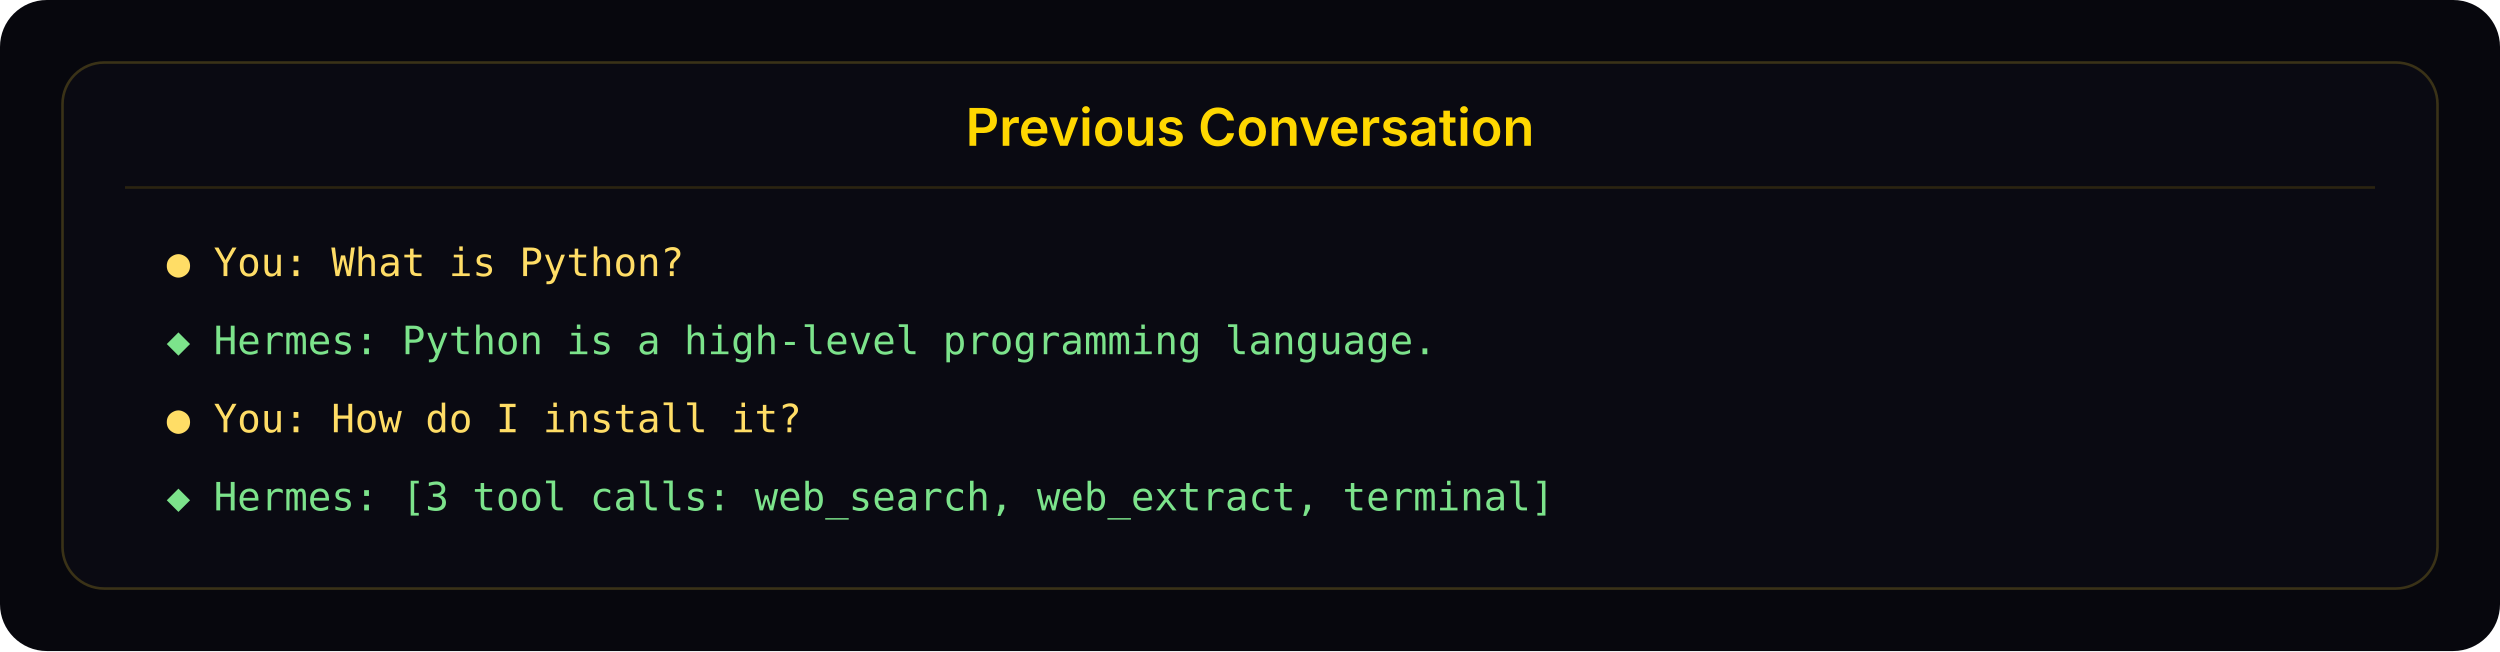
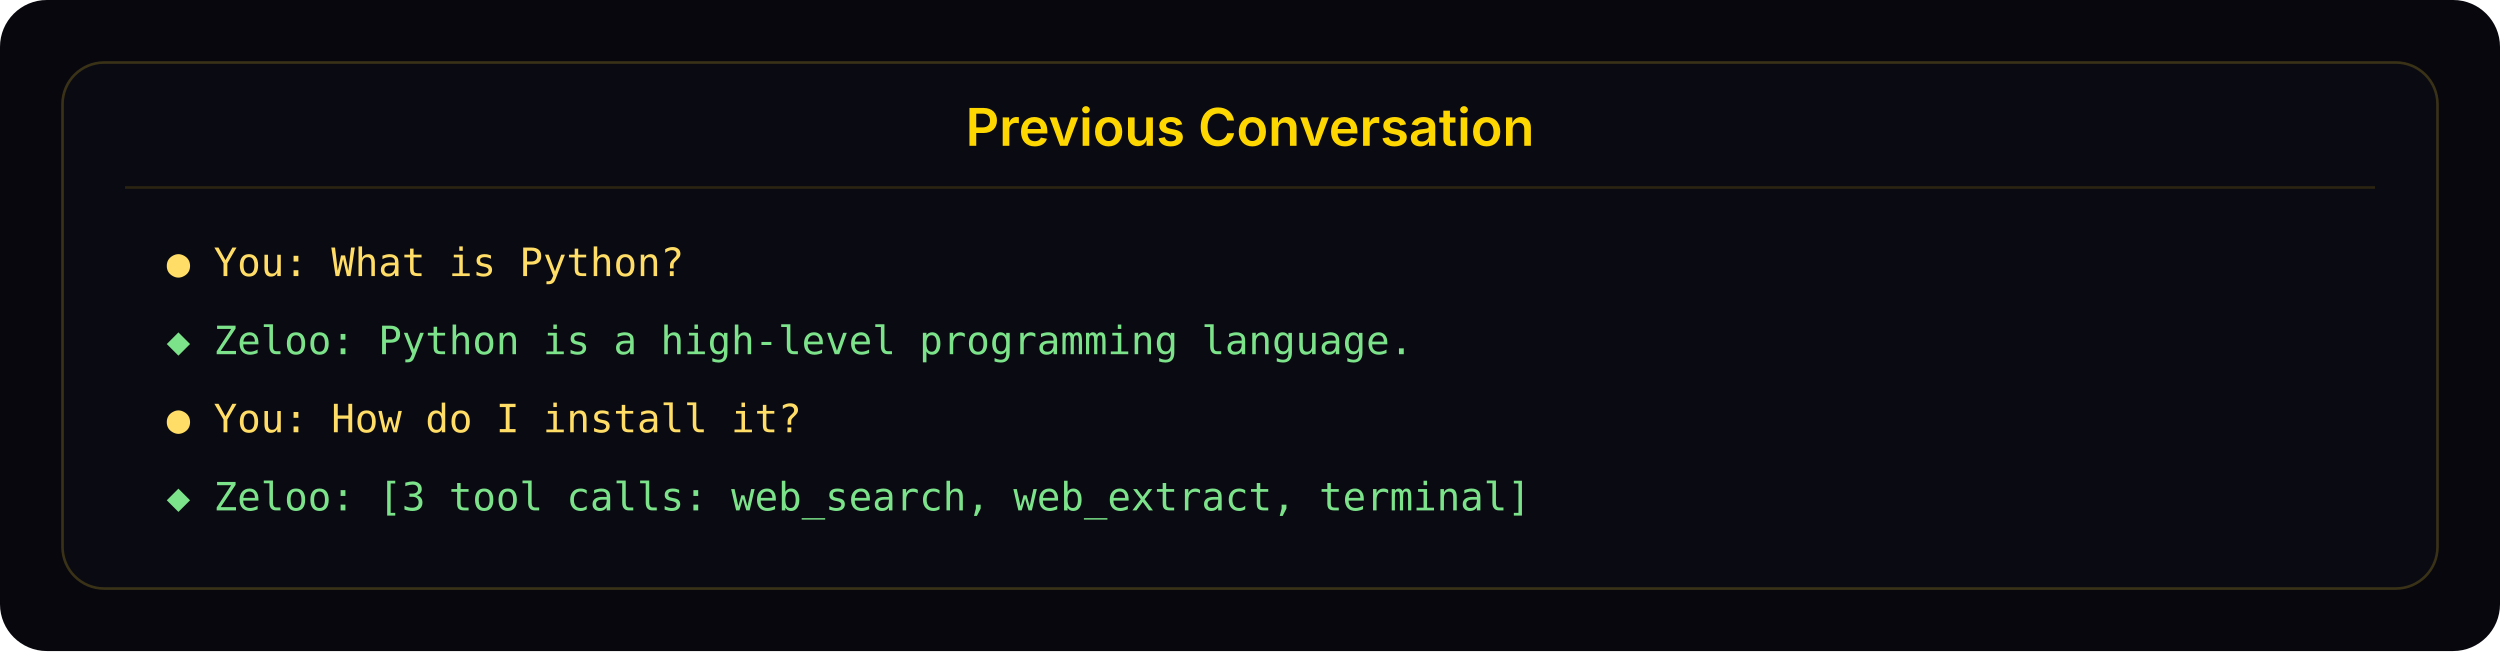
<svg xmlns="http://www.w3.org/2000/svg" width="960" height="250" viewBox="0 0 960 250" role="img" aria-labelledby="title desc">
  <rect width="960" height="250" rx="18" fill="#07070d" />
  <rect x="24" y="24" width="912" height="202" rx="16" fill="#0a0a12" stroke="#3a3217" />
  <text x="480" y="56" text-anchor="middle" fill="#ffd700" font-family="Inter, sans-serif" font-size="20" font-weight="600">Previous Conversation</text>
  <line x1="48" y1="72" x2="912" y2="72" stroke="#2b2410" />
  <text x="64" y="106" fill="#ffdd66" font-family="JetBrains Mono, monospace" font-size="15">● You: What is Python?</text>
-   <text x="64" y="136" fill="#7ce38b" font-family="JetBrains Mono, monospace" font-size="15">◆ Hermes: Python is a high-level programming language.</text>
+   <text x="64" y="136" fill="#7ce38b" font-family="JetBrains Mono, monospace" font-size="15">◆ Zeloo: Python is a high-level programming language.</text>
  <text x="64" y="166" fill="#ffdd66" font-family="JetBrains Mono, monospace" font-size="15">● You: How do I install it?</text>
-   <text x="64" y="196" fill="#7ce38b" font-family="JetBrains Mono, monospace" font-size="15">◆ Hermes: [3 tool calls: web_search, web_extract, terminal]</text>
+   <text x="64" y="196" fill="#7ce38b" font-family="JetBrains Mono, monospace" font-size="15">◆ Zeloo: [3 tool calls: web_search, web_extract, terminal]</text>
</svg>
